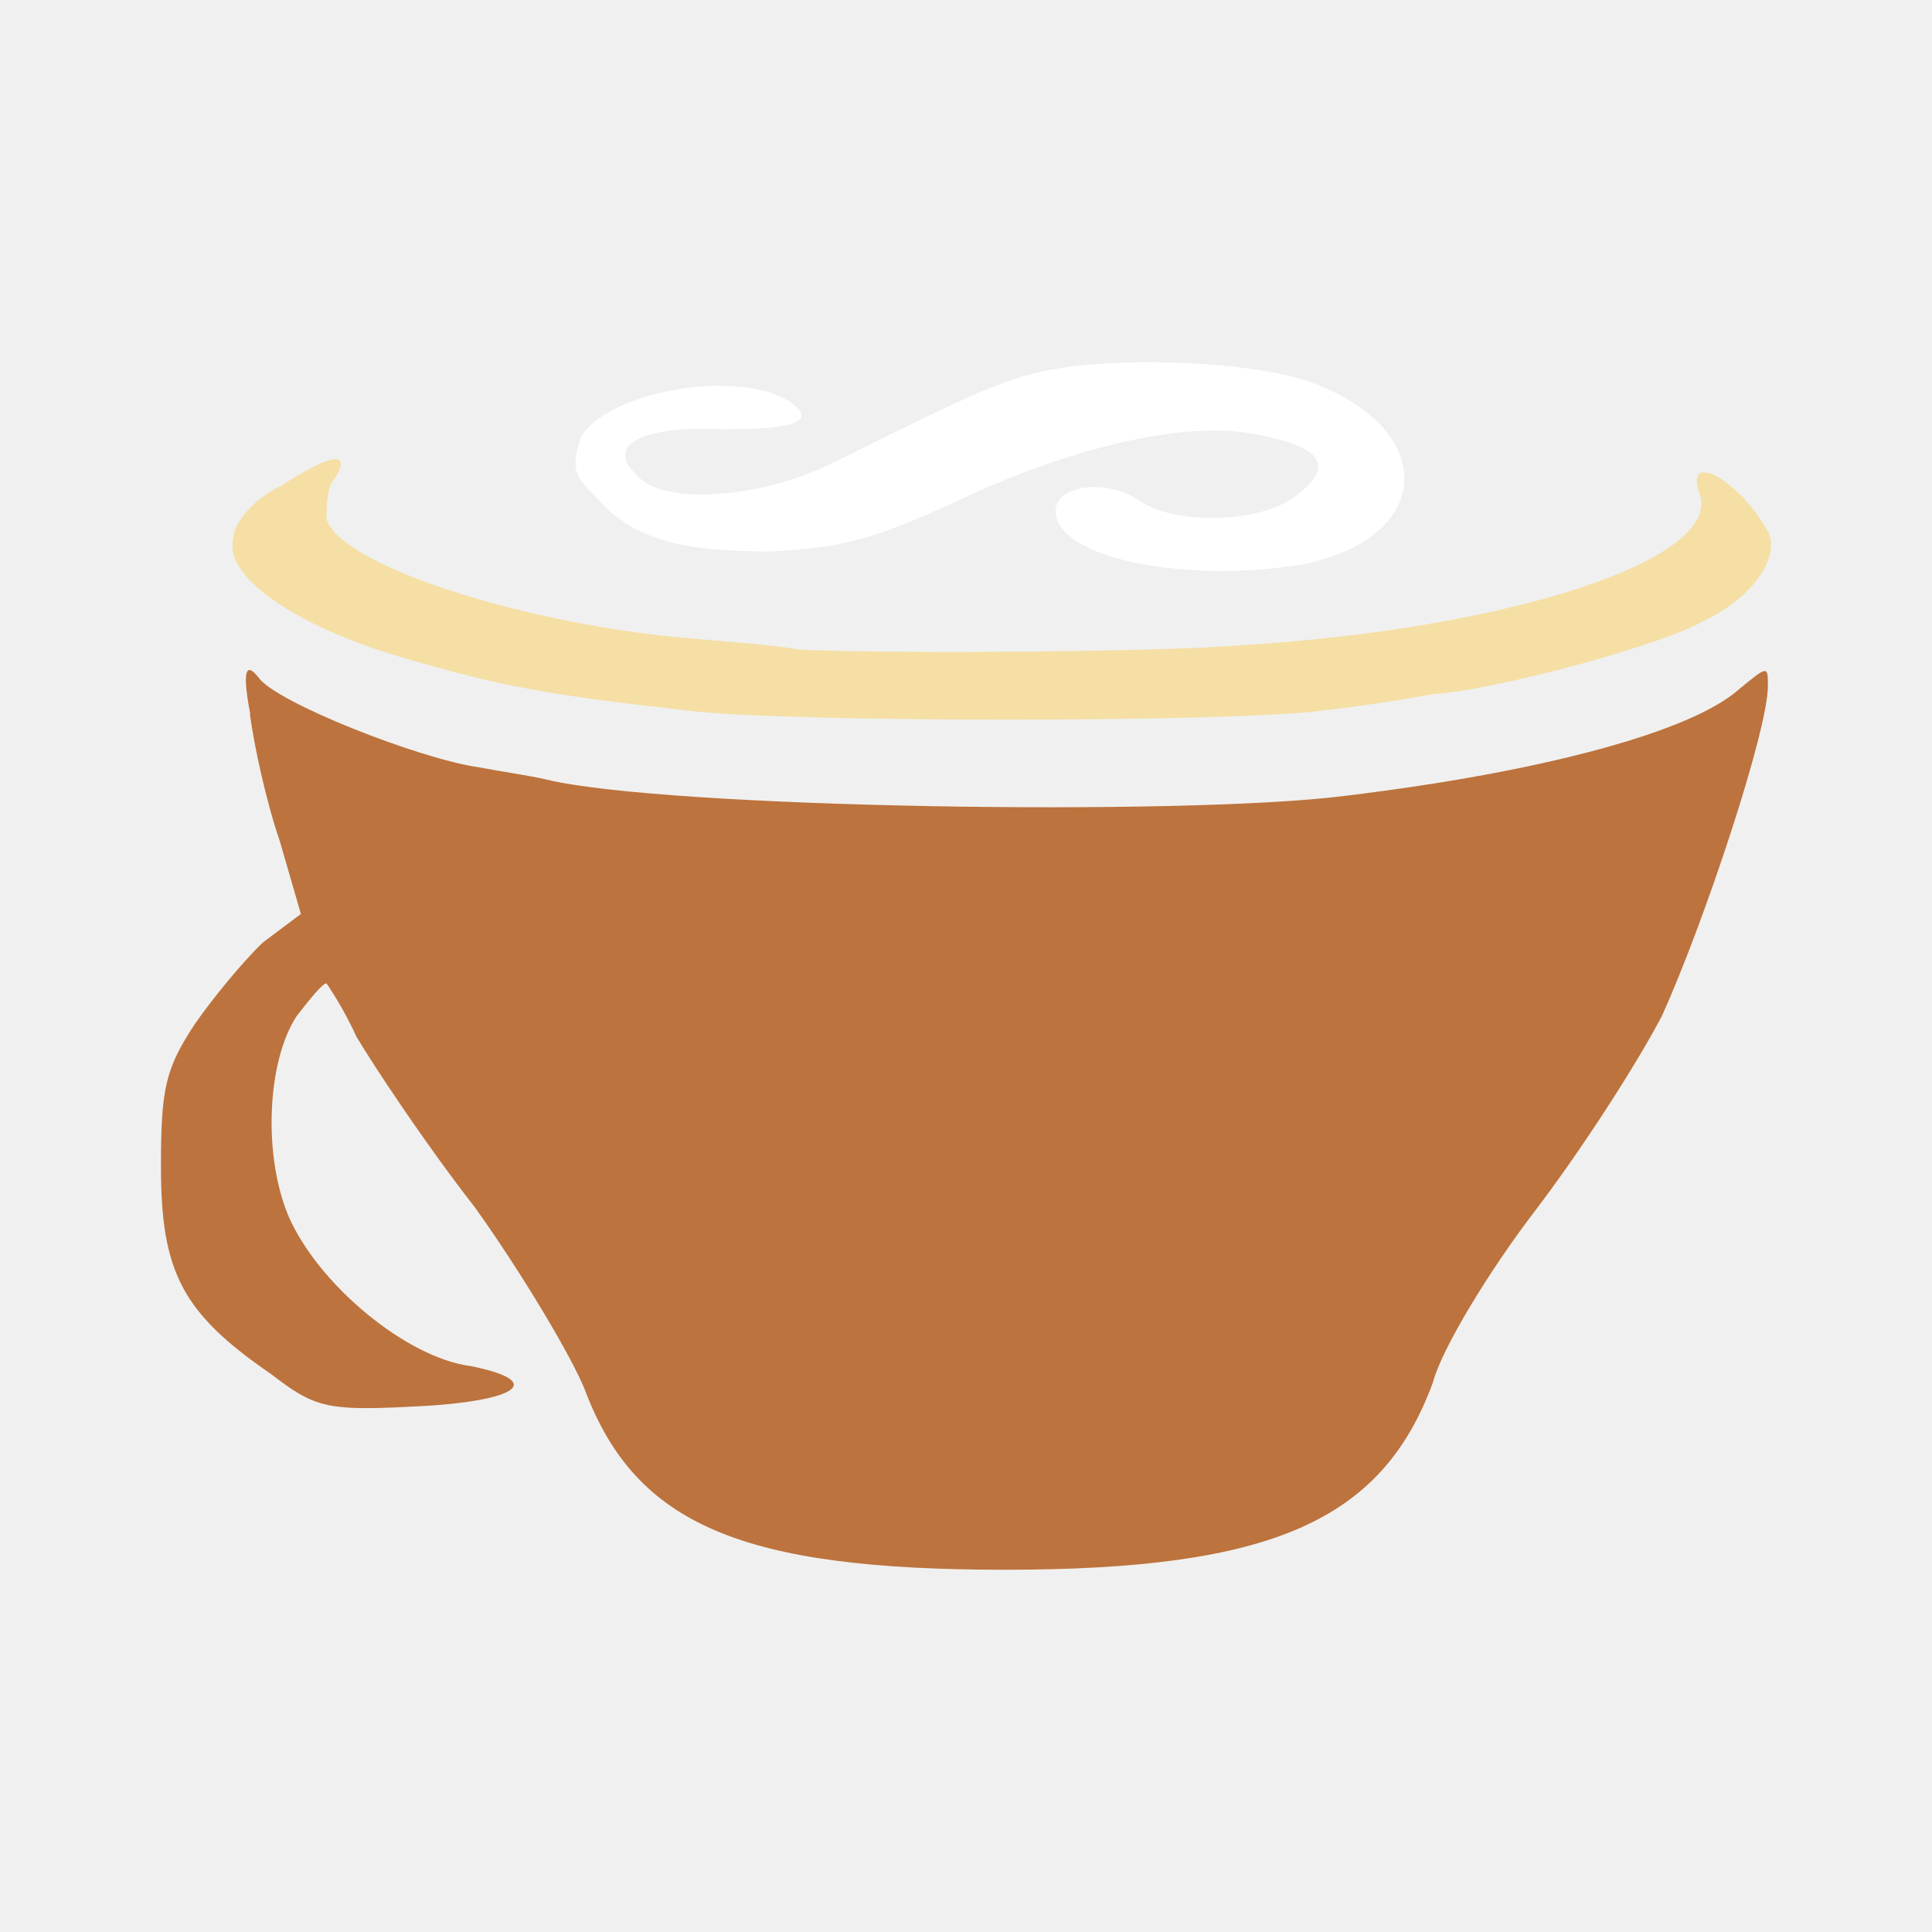
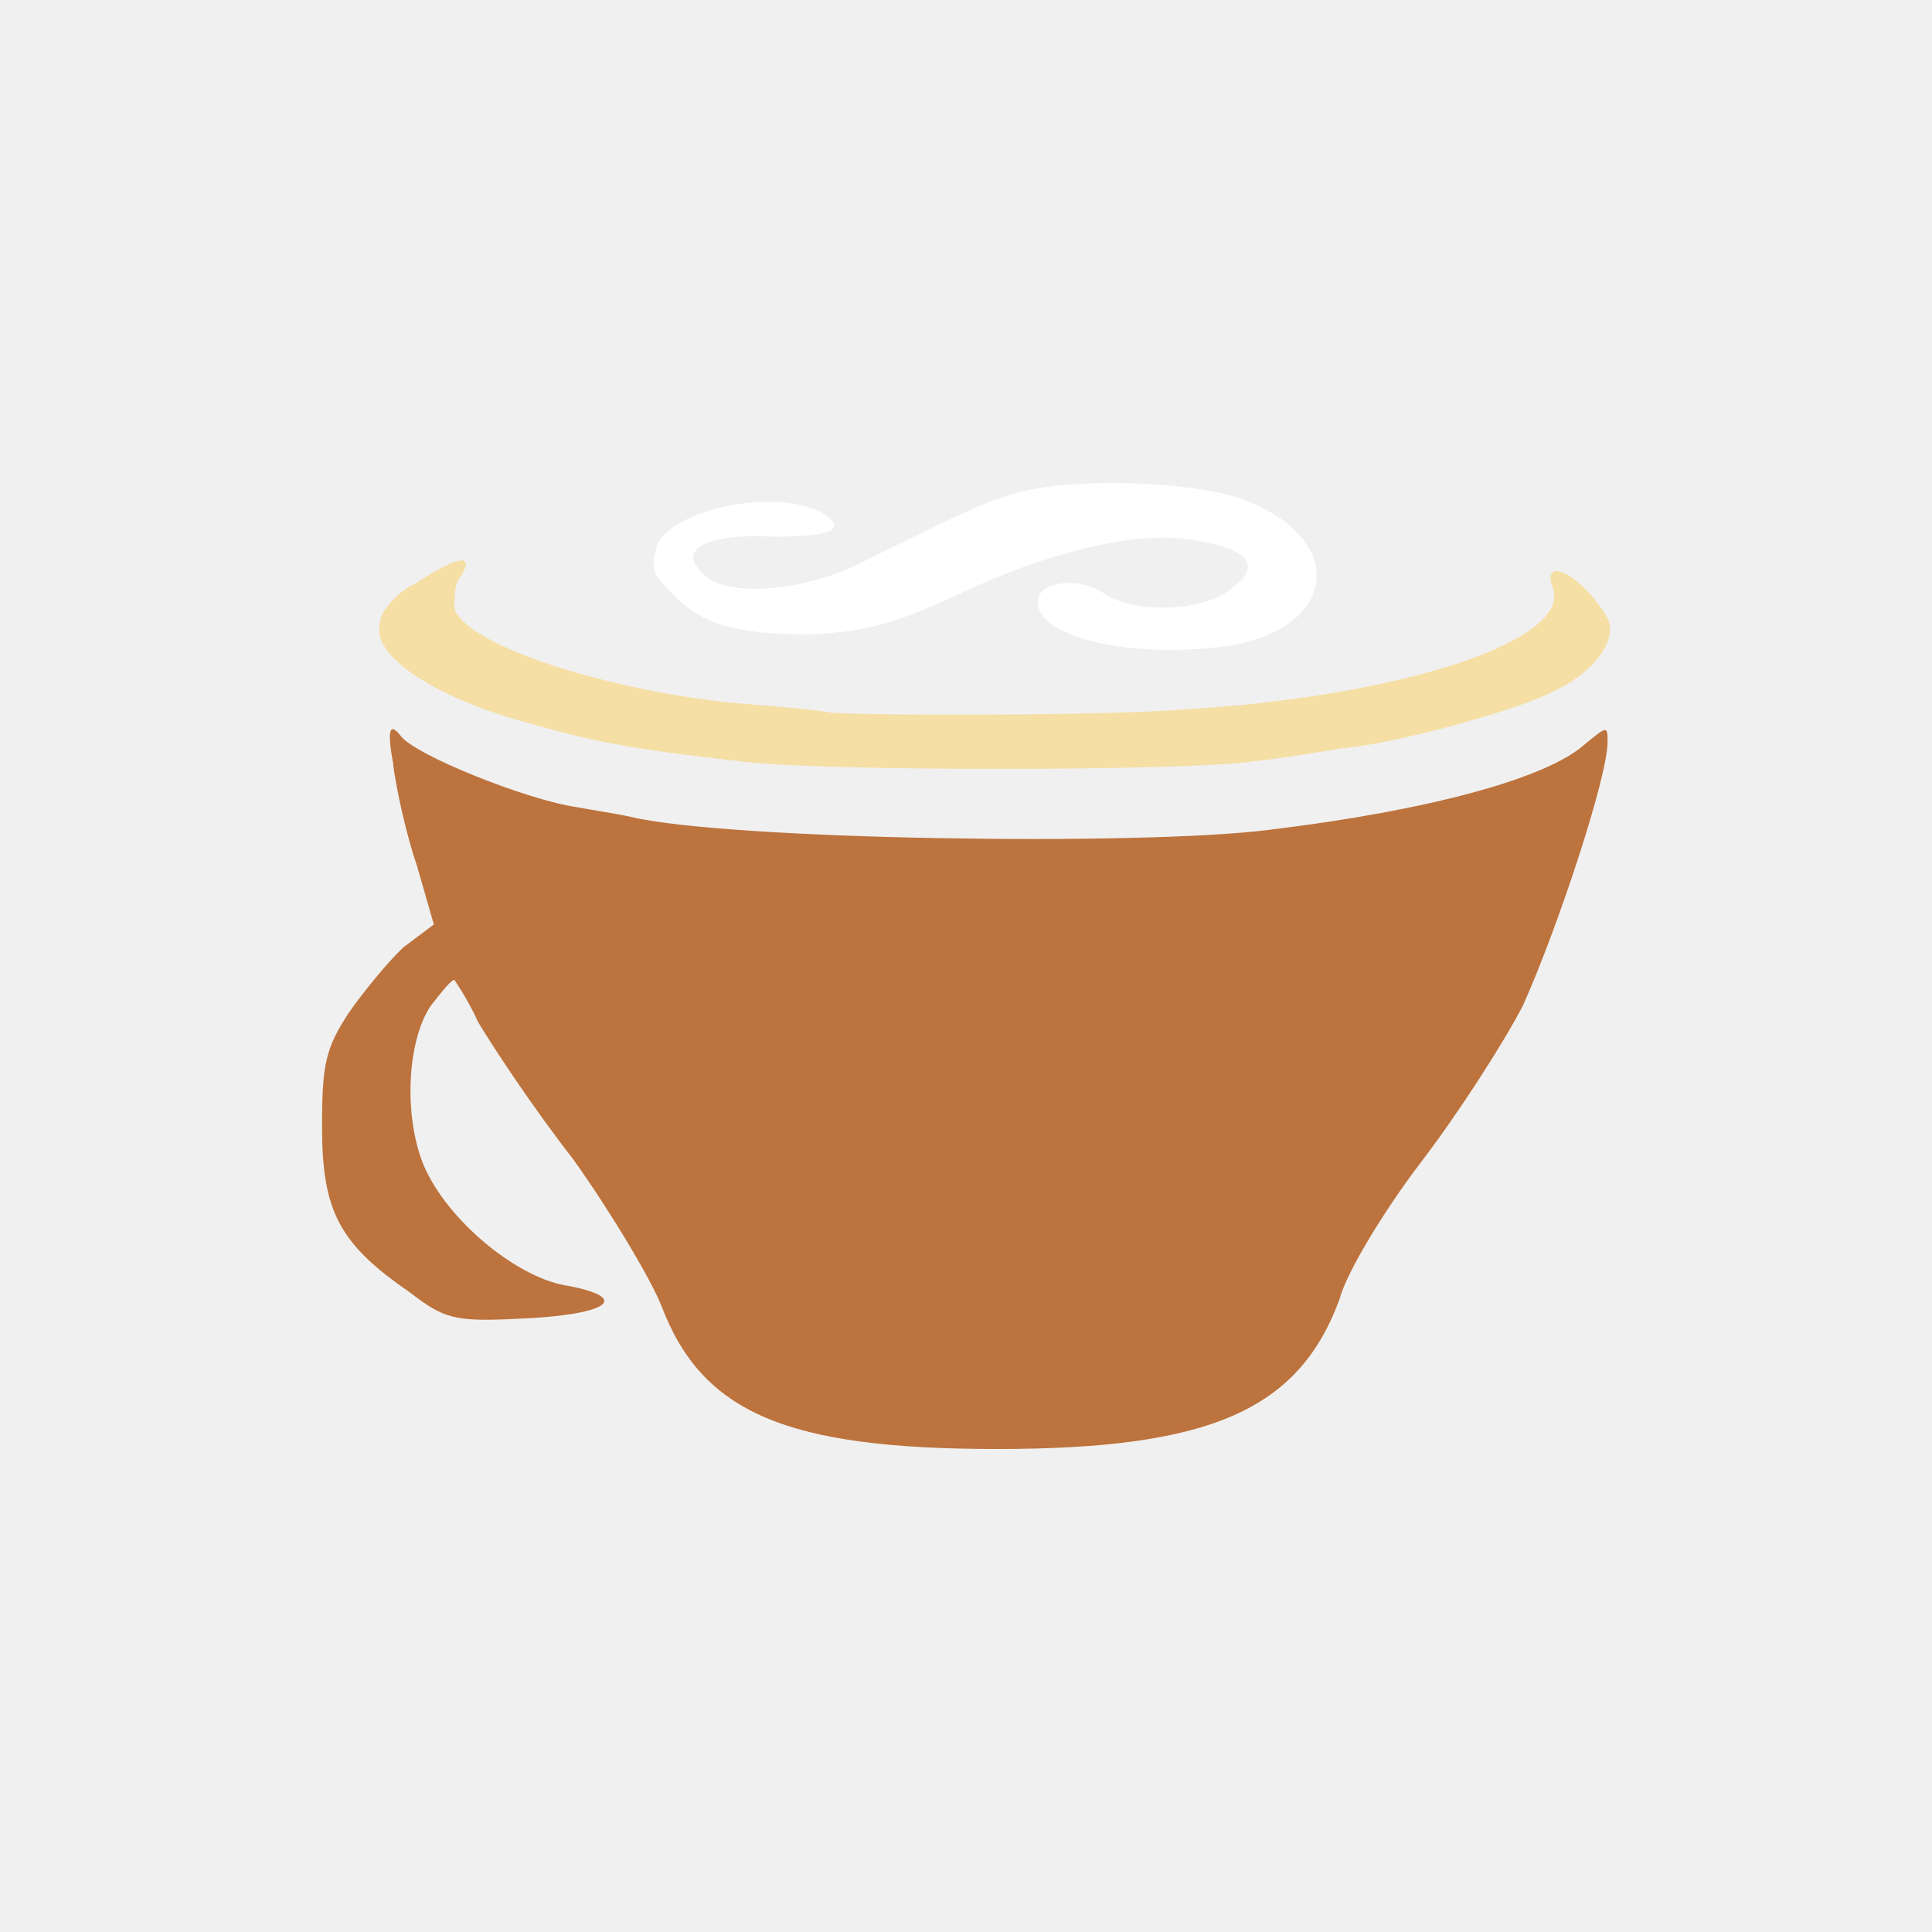
<svg xmlns="http://www.w3.org/2000/svg" width="16" height="16" viewBox="0 0 16 16" fill="none">
  <g id="coffee">
    <g id="Group 2">
-       <path id="Path" fill-rule="evenodd" clip-rule="evenodd" d="M2.073 5.916C2.002 5.545 2.038 5.478 2.143 5.613C2.284 5.816 3.478 6.287 3.969 6.355C4.144 6.389 4.39 6.423 4.53 6.457C5.513 6.693 9.797 6.76 11.13 6.592C12.815 6.389 14.009 6.052 14.395 5.714C14.641 5.511 14.641 5.511 14.641 5.681C14.641 6.052 14.114 7.637 13.764 8.412C13.552 8.817 13.096 9.525 12.71 10.031C12.323 10.537 11.937 11.178 11.867 11.448C11.446 12.595 10.533 13 8.322 13C6.145 13 5.267 12.629 4.846 11.516C4.741 11.246 4.319 10.538 3.933 9.999C3.512 9.459 3.09 8.818 2.95 8.582C2.844 8.345 2.704 8.144 2.704 8.144C2.669 8.144 2.563 8.279 2.458 8.413C2.212 8.785 2.177 9.561 2.387 10.066C2.633 10.639 3.37 11.246 3.897 11.313C4.564 11.448 4.248 11.617 3.37 11.651C2.703 11.684 2.597 11.651 2.247 11.381C1.51 10.875 1.333 10.538 1.333 9.661C1.333 9.02 1.368 8.852 1.614 8.48C1.755 8.277 2.001 7.974 2.176 7.806L2.492 7.569L2.316 6.962C2.211 6.659 2.105 6.186 2.07 5.916H2.073Z" fill="#BD733D" />
-       <path id="Path_2" fill-rule="evenodd" clip-rule="evenodd" d="M2.319 4.028C2.74 3.758 2.915 3.724 2.775 3.96C2.704 4.028 2.704 4.196 2.704 4.297C2.809 4.669 4.248 5.14 5.583 5.275C5.97 5.309 6.426 5.343 6.601 5.377C6.987 5.41 9.48 5.41 10.287 5.343C12.499 5.208 14.253 4.635 14.078 4.096C13.938 3.724 14.394 3.961 14.64 4.399C14.745 4.602 14.534 4.938 14.113 5.141C13.761 5.344 12.393 5.714 11.866 5.749C11.691 5.782 11.27 5.85 10.953 5.884C10.251 5.985 6.459 5.985 5.686 5.884C4.492 5.749 4.142 5.681 3.334 5.446C2.421 5.176 1.859 4.771 1.93 4.468C1.93 4.333 2.105 4.13 2.316 4.03L2.319 4.028Z" fill="#F5DFA5" />
-       <path id="Path_3" fill-rule="evenodd" clip-rule="evenodd" d="M8.602 3.083C9.163 2.948 10.287 2.982 10.813 3.151C11.902 3.523 11.902 4.433 10.813 4.669C9.865 4.837 8.742 4.635 8.742 4.23C8.742 4.028 9.128 3.961 9.409 4.129C9.725 4.365 10.463 4.332 10.744 4.096C11.059 3.859 10.955 3.691 10.357 3.589C9.76 3.488 8.813 3.724 7.899 4.162C7.232 4.466 6.986 4.534 6.39 4.567C5.617 4.567 5.231 4.466 4.915 4.094C4.739 3.926 4.739 3.858 4.809 3.622C5.02 3.251 6.073 3.049 6.529 3.319C6.775 3.487 6.6 3.555 6.002 3.555C5.3 3.521 5.019 3.69 5.265 3.926C5.476 4.196 6.319 4.129 6.915 3.825C8.004 3.285 8.214 3.184 8.6 3.082L8.602 3.083Z" fill="white" />
+       <path id="Path" fill-rule="evenodd" clip-rule="evenodd" d="M3.258 6.333C3.201 6.036 3.23 5.982 3.315 6.09C3.427 6.253 4.382 6.63 4.775 6.684C4.915 6.711 5.112 6.739 5.224 6.765C6.011 6.955 9.437 7.008 10.504 6.873C11.852 6.711 12.808 6.442 13.116 6.171C13.313 6.009 13.313 6.009 13.313 6.145C13.313 6.442 12.891 7.71 12.611 8.33C12.442 8.654 12.077 9.22 11.768 9.625C11.459 10.03 11.149 10.543 11.094 10.758C10.757 11.676 10.026 12 8.258 12C6.516 12 5.814 11.703 5.477 10.813C5.392 10.597 5.055 10.031 4.746 9.599C4.409 9.167 4.072 8.654 3.96 8.465C3.875 8.276 3.763 8.115 3.763 8.115C3.735 8.115 3.651 8.223 3.566 8.331C3.369 8.628 3.342 9.248 3.51 9.653C3.706 10.111 4.296 10.597 4.718 10.651C5.251 10.758 4.999 10.893 4.296 10.921C3.762 10.948 3.678 10.921 3.397 10.705C2.808 10.3 2.667 10.031 2.667 9.329C2.667 8.816 2.695 8.681 2.891 8.384C3.004 8.222 3.2 7.979 3.341 7.845L3.593 7.656L3.453 7.17C3.369 6.927 3.284 6.549 3.256 6.333H3.258Z" fill="#BD733D" />
+       <path id="Path_2" fill-rule="evenodd" clip-rule="evenodd" d="M3.455 4.822C3.792 4.606 3.932 4.579 3.82 4.768C3.763 4.822 3.763 4.957 3.763 5.038C3.848 5.335 4.999 5.712 6.066 5.82C6.376 5.847 6.74 5.874 6.881 5.901C7.19 5.928 9.184 5.928 9.829 5.874C11.599 5.767 13.003 5.308 12.862 4.876C12.75 4.579 13.115 4.769 13.312 5.119C13.396 5.281 13.227 5.551 12.89 5.713C12.609 5.875 11.514 6.171 11.093 6.199C10.953 6.226 10.616 6.28 10.362 6.307C9.801 6.388 6.767 6.388 6.149 6.307C5.194 6.199 4.913 6.145 4.267 5.957C3.537 5.741 3.087 5.417 3.144 5.174C3.144 5.066 3.284 4.904 3.453 4.824L3.455 4.822Z" fill="#F5DFA5" />
+       <path id="Path_3" fill-rule="evenodd" clip-rule="evenodd" d="M8.481 4.067C8.931 3.959 9.829 3.985 10.251 4.121C11.122 4.418 11.122 5.147 10.251 5.335C9.492 5.47 8.594 5.308 8.594 4.984C8.594 4.822 8.903 4.769 9.127 4.903C9.38 5.092 9.97 5.066 10.195 4.876C10.448 4.687 10.364 4.553 9.886 4.472C9.408 4.39 8.65 4.579 7.92 4.93C7.386 5.173 7.189 5.227 6.712 5.254C6.093 5.254 5.785 5.173 5.532 4.876C5.392 4.741 5.392 4.687 5.447 4.497C5.616 4.2 6.458 4.039 6.823 4.255C7.02 4.39 6.88 4.444 6.402 4.444C5.84 4.417 5.615 4.552 5.812 4.741C5.981 4.957 6.655 4.903 7.132 4.66C8.003 4.228 8.171 4.147 8.48 4.066L8.481 4.067Z" fill="white" />
    </g>
  </g>
</svg>
